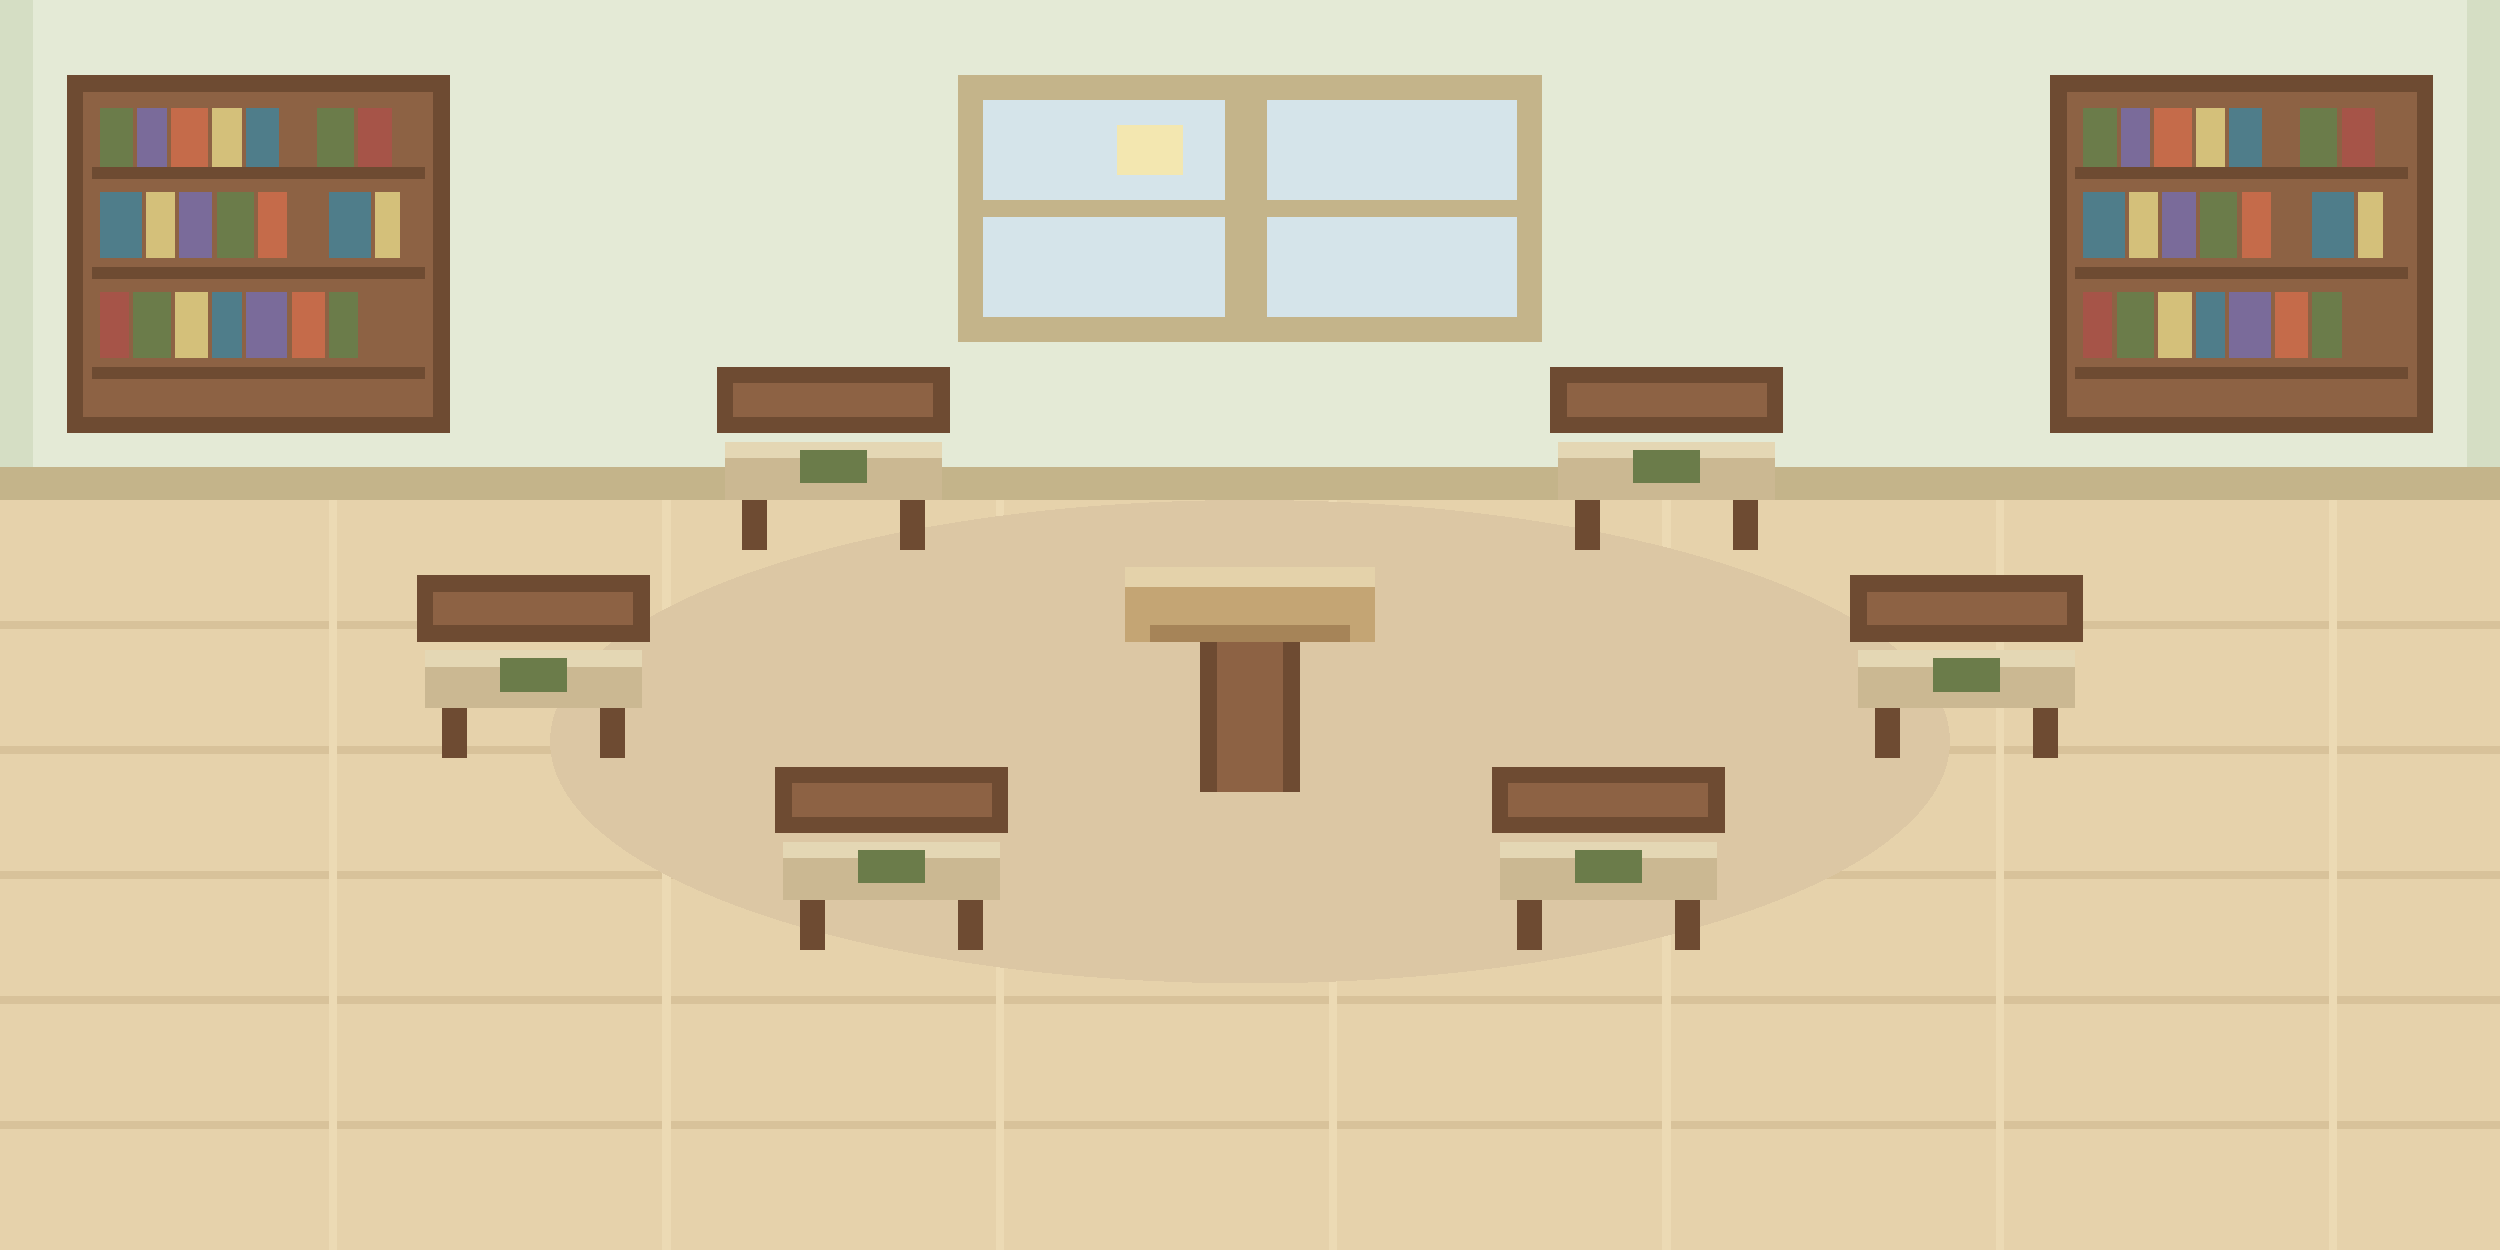
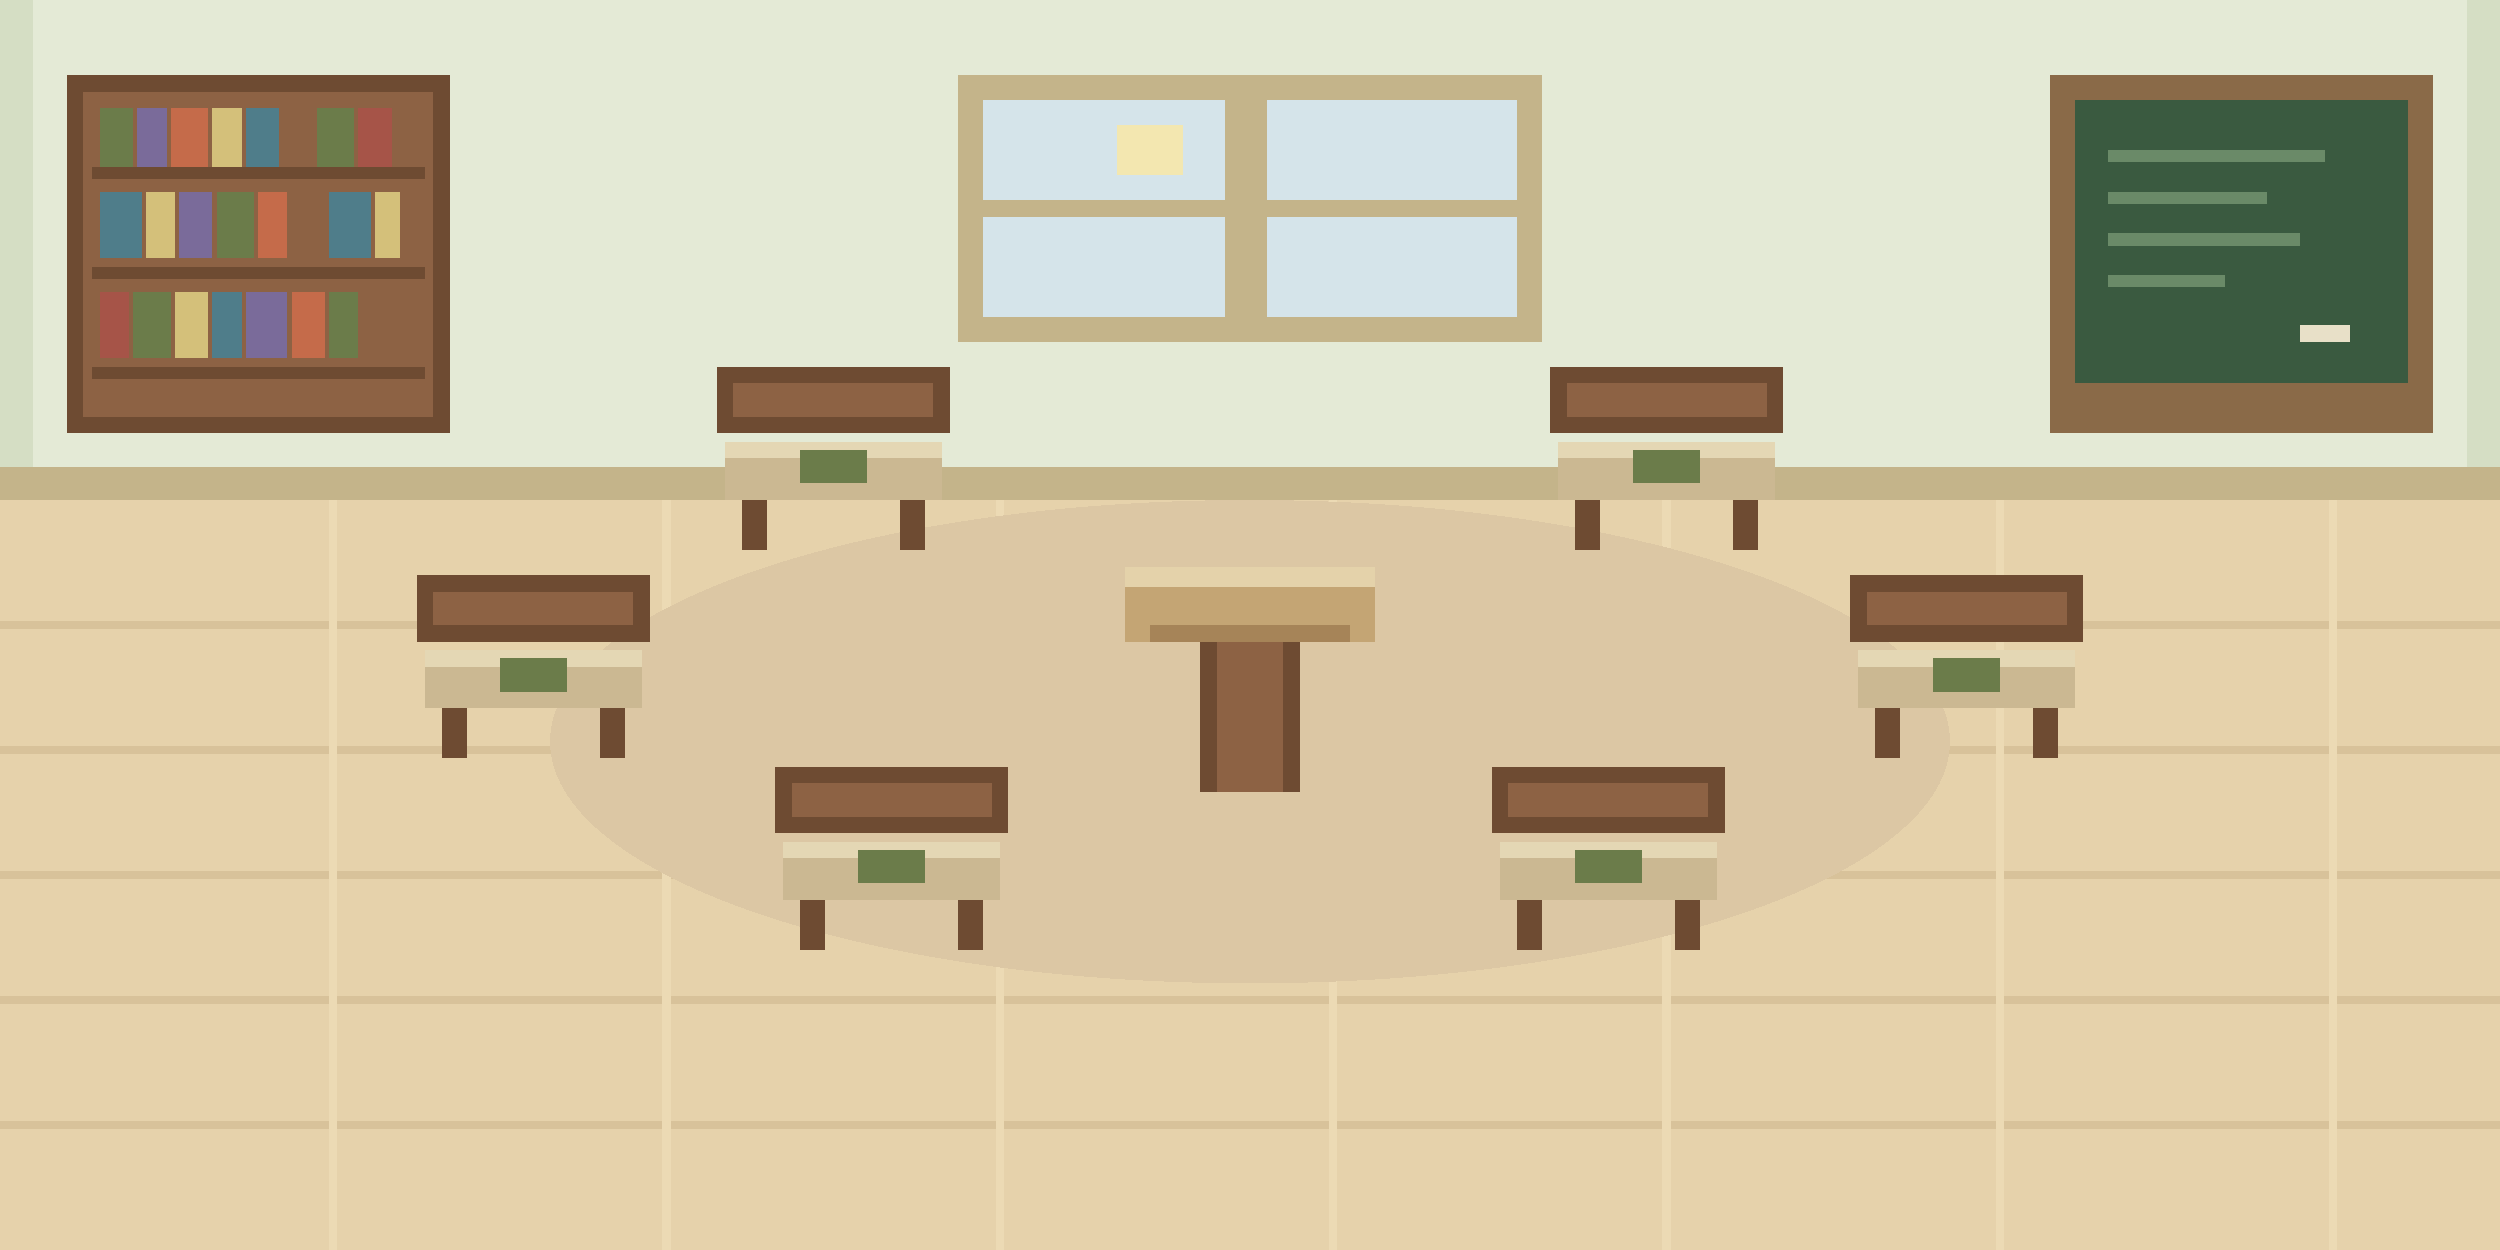
<svg xmlns="http://www.w3.org/2000/svg" viewBox="0 0 600 300" shape-rendering="crispEdges">
  <rect width="600" height="120" fill="#e4ead6" />
  <g fill="#d5deC4">
    <rect x="0" y="0" width="8" height="120" />
    <rect x="592" y="0" width="8" height="120" />
  </g>
  <rect y="112" width="600" height="8" fill="#c4b48a" />
  <rect y="120" width="600" height="180" fill="#e6d2ab" />
  <g stroke="#d8c29a" stroke-width="2">
    <line x1="0" y1="150" x2="600" y2="150" />
    <line x1="0" y1="180" x2="600" y2="180" />
    <line x1="0" y1="210" x2="600" y2="210" />
    <line x1="0" y1="240" x2="600" y2="240" />
    <line x1="0" y1="270" x2="600" y2="270" />
  </g>
  <g stroke="#ecdab4" stroke-width="2">
    <line x1="80" y1="120" x2="80" y2="300" />
    <line x1="160" y1="120" x2="160" y2="300" />
    <line x1="240" y1="120" x2="240" y2="300" />
    <line x1="320" y1="120" x2="320" y2="300" />
    <line x1="400" y1="120" x2="400" y2="300" />
    <line x1="480" y1="120" x2="480" y2="300" />
    <line x1="560" y1="120" x2="560" y2="300" />
  </g>
  <ellipse cx="300" cy="178" rx="168" ry="58" fill="#dcc7a4" />
  <symbol id="shelf" overflow="visible">
    <rect width="92" height="86" fill="#6e4b32" />
    <rect x="4" y="4" width="84" height="78" fill="#8d6244" />
    <rect x="6" y="22" width="80" height="3" fill="#6e4b32" />
    <rect x="6" y="46" width="80" height="3" fill="#6e4b32" />
    <rect x="6" y="70" width="80" height="3" fill="#6e4b32" />
    <g>
      <rect x="8" y="8" width="8" height="14" fill="#6b7c4a" />
      <rect x="17" y="8" width="7" height="14" fill="#7a6b9a" />
      <rect x="25" y="8" width="9" height="14" fill="#c56b4a" />
      <rect x="35" y="8" width="7" height="14" fill="#d4c07a" />
      <rect x="43" y="8" width="8" height="14" fill="#4f7d8a" />
      <rect x="52" y="8" width="7" height="14" fill="#8d6244" />
      <rect x="60" y="8" width="9" height="14" fill="#6b7c4a" />
      <rect x="70" y="8" width="8" height="14" fill="#a65448" />
    </g>
    <g>
      <rect x="8" y="28" width="10" height="16" fill="#4f7d8a" />
      <rect x="19" y="28" width="7" height="16" fill="#d4c07a" />
      <rect x="27" y="28" width="8" height="16" fill="#7a6b9a" />
      <rect x="36" y="28" width="9" height="16" fill="#6b7c4a" />
      <rect x="46" y="28" width="7" height="16" fill="#c56b4a" />
      <rect x="54" y="28" width="8" height="16" fill="#8d6244" />
      <rect x="63" y="28" width="10" height="16" fill="#4f7d8a" />
      <rect x="74" y="28" width="6" height="16" fill="#d4c07a" />
    </g>
    <g>
      <rect x="8" y="52" width="7" height="16" fill="#a65448" />
      <rect x="16" y="52" width="9" height="16" fill="#6b7c4a" />
      <rect x="26" y="52" width="8" height="16" fill="#d4c07a" />
      <rect x="35" y="52" width="7" height="16" fill="#4f7d8a" />
      <rect x="43" y="52" width="10" height="16" fill="#7a6b9a" />
      <rect x="54" y="52" width="8" height="16" fill="#c56b4a" />
      <rect x="63" y="52" width="7" height="16" fill="#6b7c4a" />
      <rect x="71" y="52" width="9" height="16" fill="#8d6244" />
    </g>
  </symbol>
  <use href="#shelf" x="16" y="18" />
-   <use href="#shelf" x="492" y="18" />
+   <g>
+     <rect x="492" y="18" width="92" height="86" fill="#8a6a48" />
+     <rect x="498" y="24" width="80" height="68" fill="#3a5a40" />
+     <rect x="506" y="36" width="52" height="3" fill="#6a8a68" />
+     <rect x="506" y="46" width="38" height="3" fill="#6a8a68" />
+     <rect x="506" y="56" width="46" height="3" fill="#6a8a68" />
+     <rect x="506" y="66" width="28" height="3" fill="#6a8a68" />
+     <rect x="552" y="78" width="12" height="4" fill="#e8e0c8" />
+   </g>
  <g>
    <rect x="230" y="18" width="140" height="64" fill="#c4b48a" />
    <rect x="236" y="24" width="60" height="52" fill="#d5e4ea" />
    <rect x="304" y="24" width="60" height="52" fill="#d5e4ea" />
    <rect x="294" y="24" width="6" height="52" fill="#c4b48a" />
    <rect x="236" y="48" width="128" height="4" fill="#c4b48a" />
    <rect x="268" y="30" width="16" height="12" fill="#f3e7b0" />
  </g>
  <g>
    <rect x="288" y="154" width="24" height="36" fill="#6e4b32" />
    <rect x="292" y="154" width="16" height="36" fill="#8d6244" />
    <rect x="270" y="136" width="60" height="18" fill="#c4a574" />
    <rect x="270" y="136" width="60" height="5" fill="#e4d2aa" />
    <rect x="276" y="150" width="48" height="4" fill="#a68458" />
  </g>
  <symbol id="chair" overflow="visible">
    <rect x="-28" y="-30" width="56" height="16" fill="#6e4b32" />
    <rect x="-24" y="-26" width="48" height="8" fill="#8d6244" />
    <rect x="-26" y="-12" width="52" height="14" fill="#cbb892" />
    <rect x="-26" y="-12" width="52" height="4" fill="#e4d7b4" />
    <rect x="-8" y="-10" width="16" height="8" fill="#6b7c4a" />
    <rect x="-22" y="2" width="6" height="12" fill="#6e4b32" />
    <rect x="16" y="2" width="6" height="12" fill="#6e4b32" />
  </symbol>
  <use href="#chair" x="200" y="118" />
  <use href="#chair" x="400" y="118" />
  <use href="#chair" x="128" y="168" />
  <use href="#chair" x="472" y="168" />
  <use href="#chair" x="214" y="214" />
  <use href="#chair" x="386" y="214" />
</svg>
